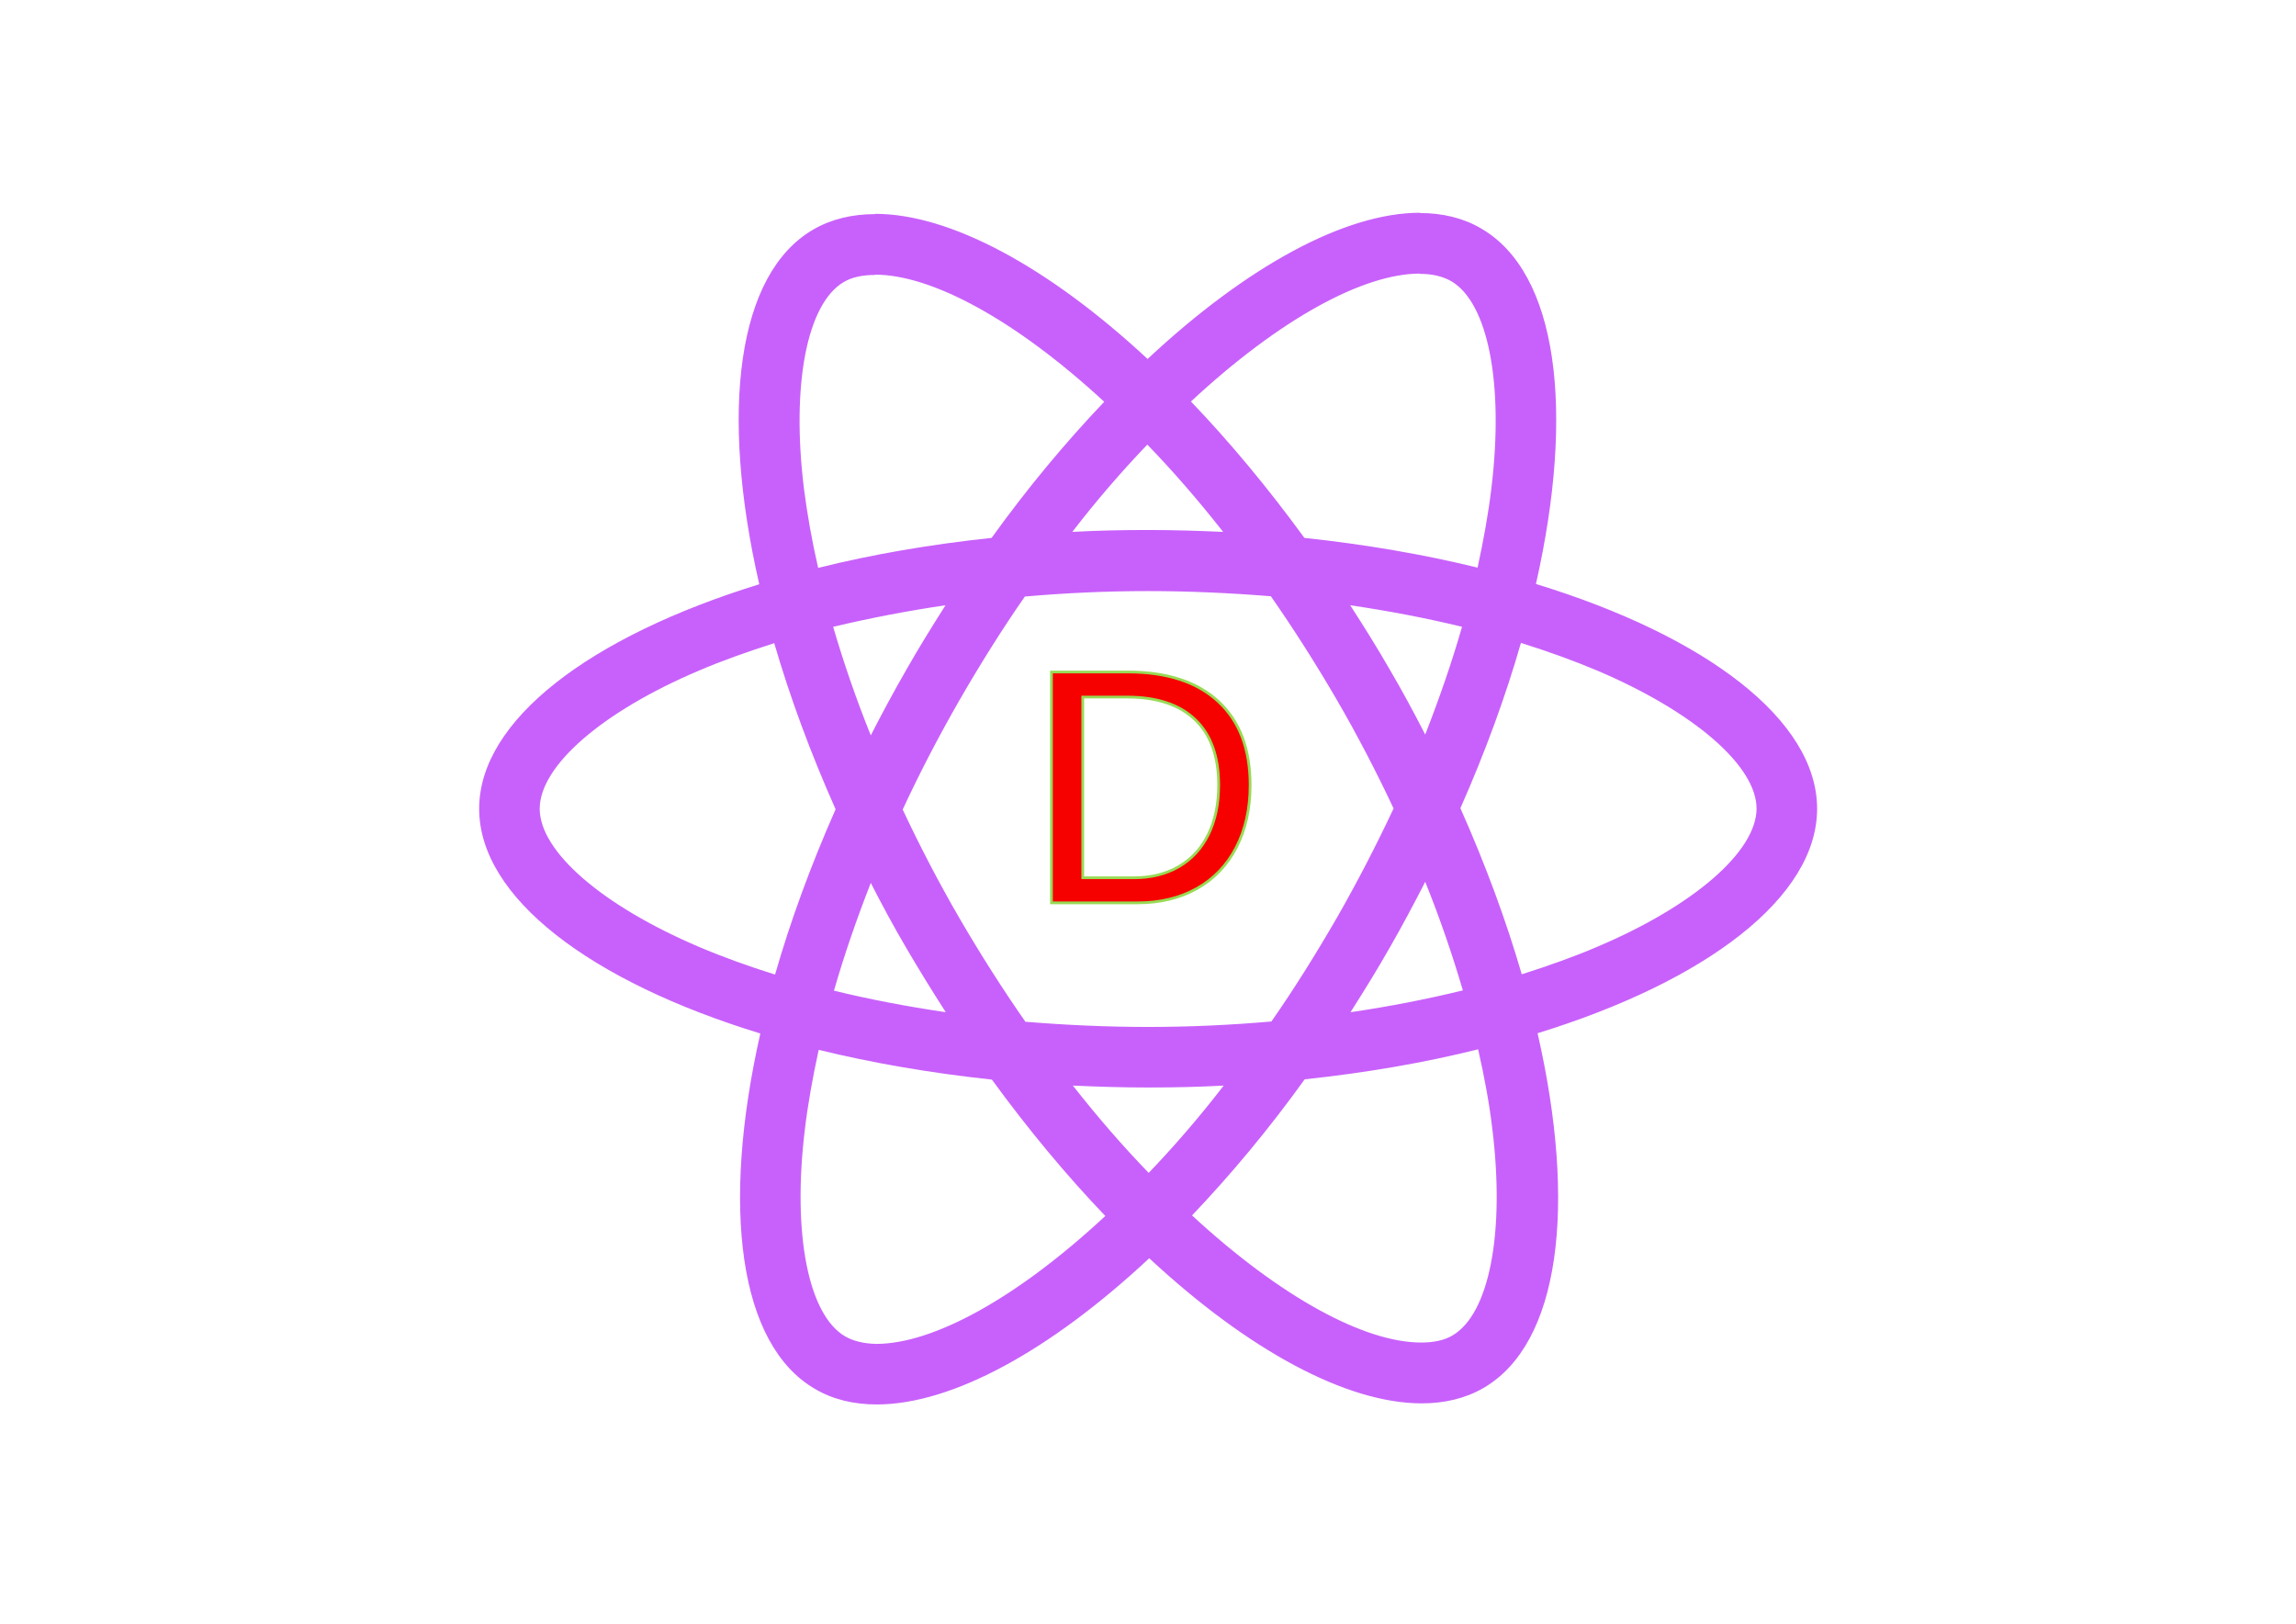
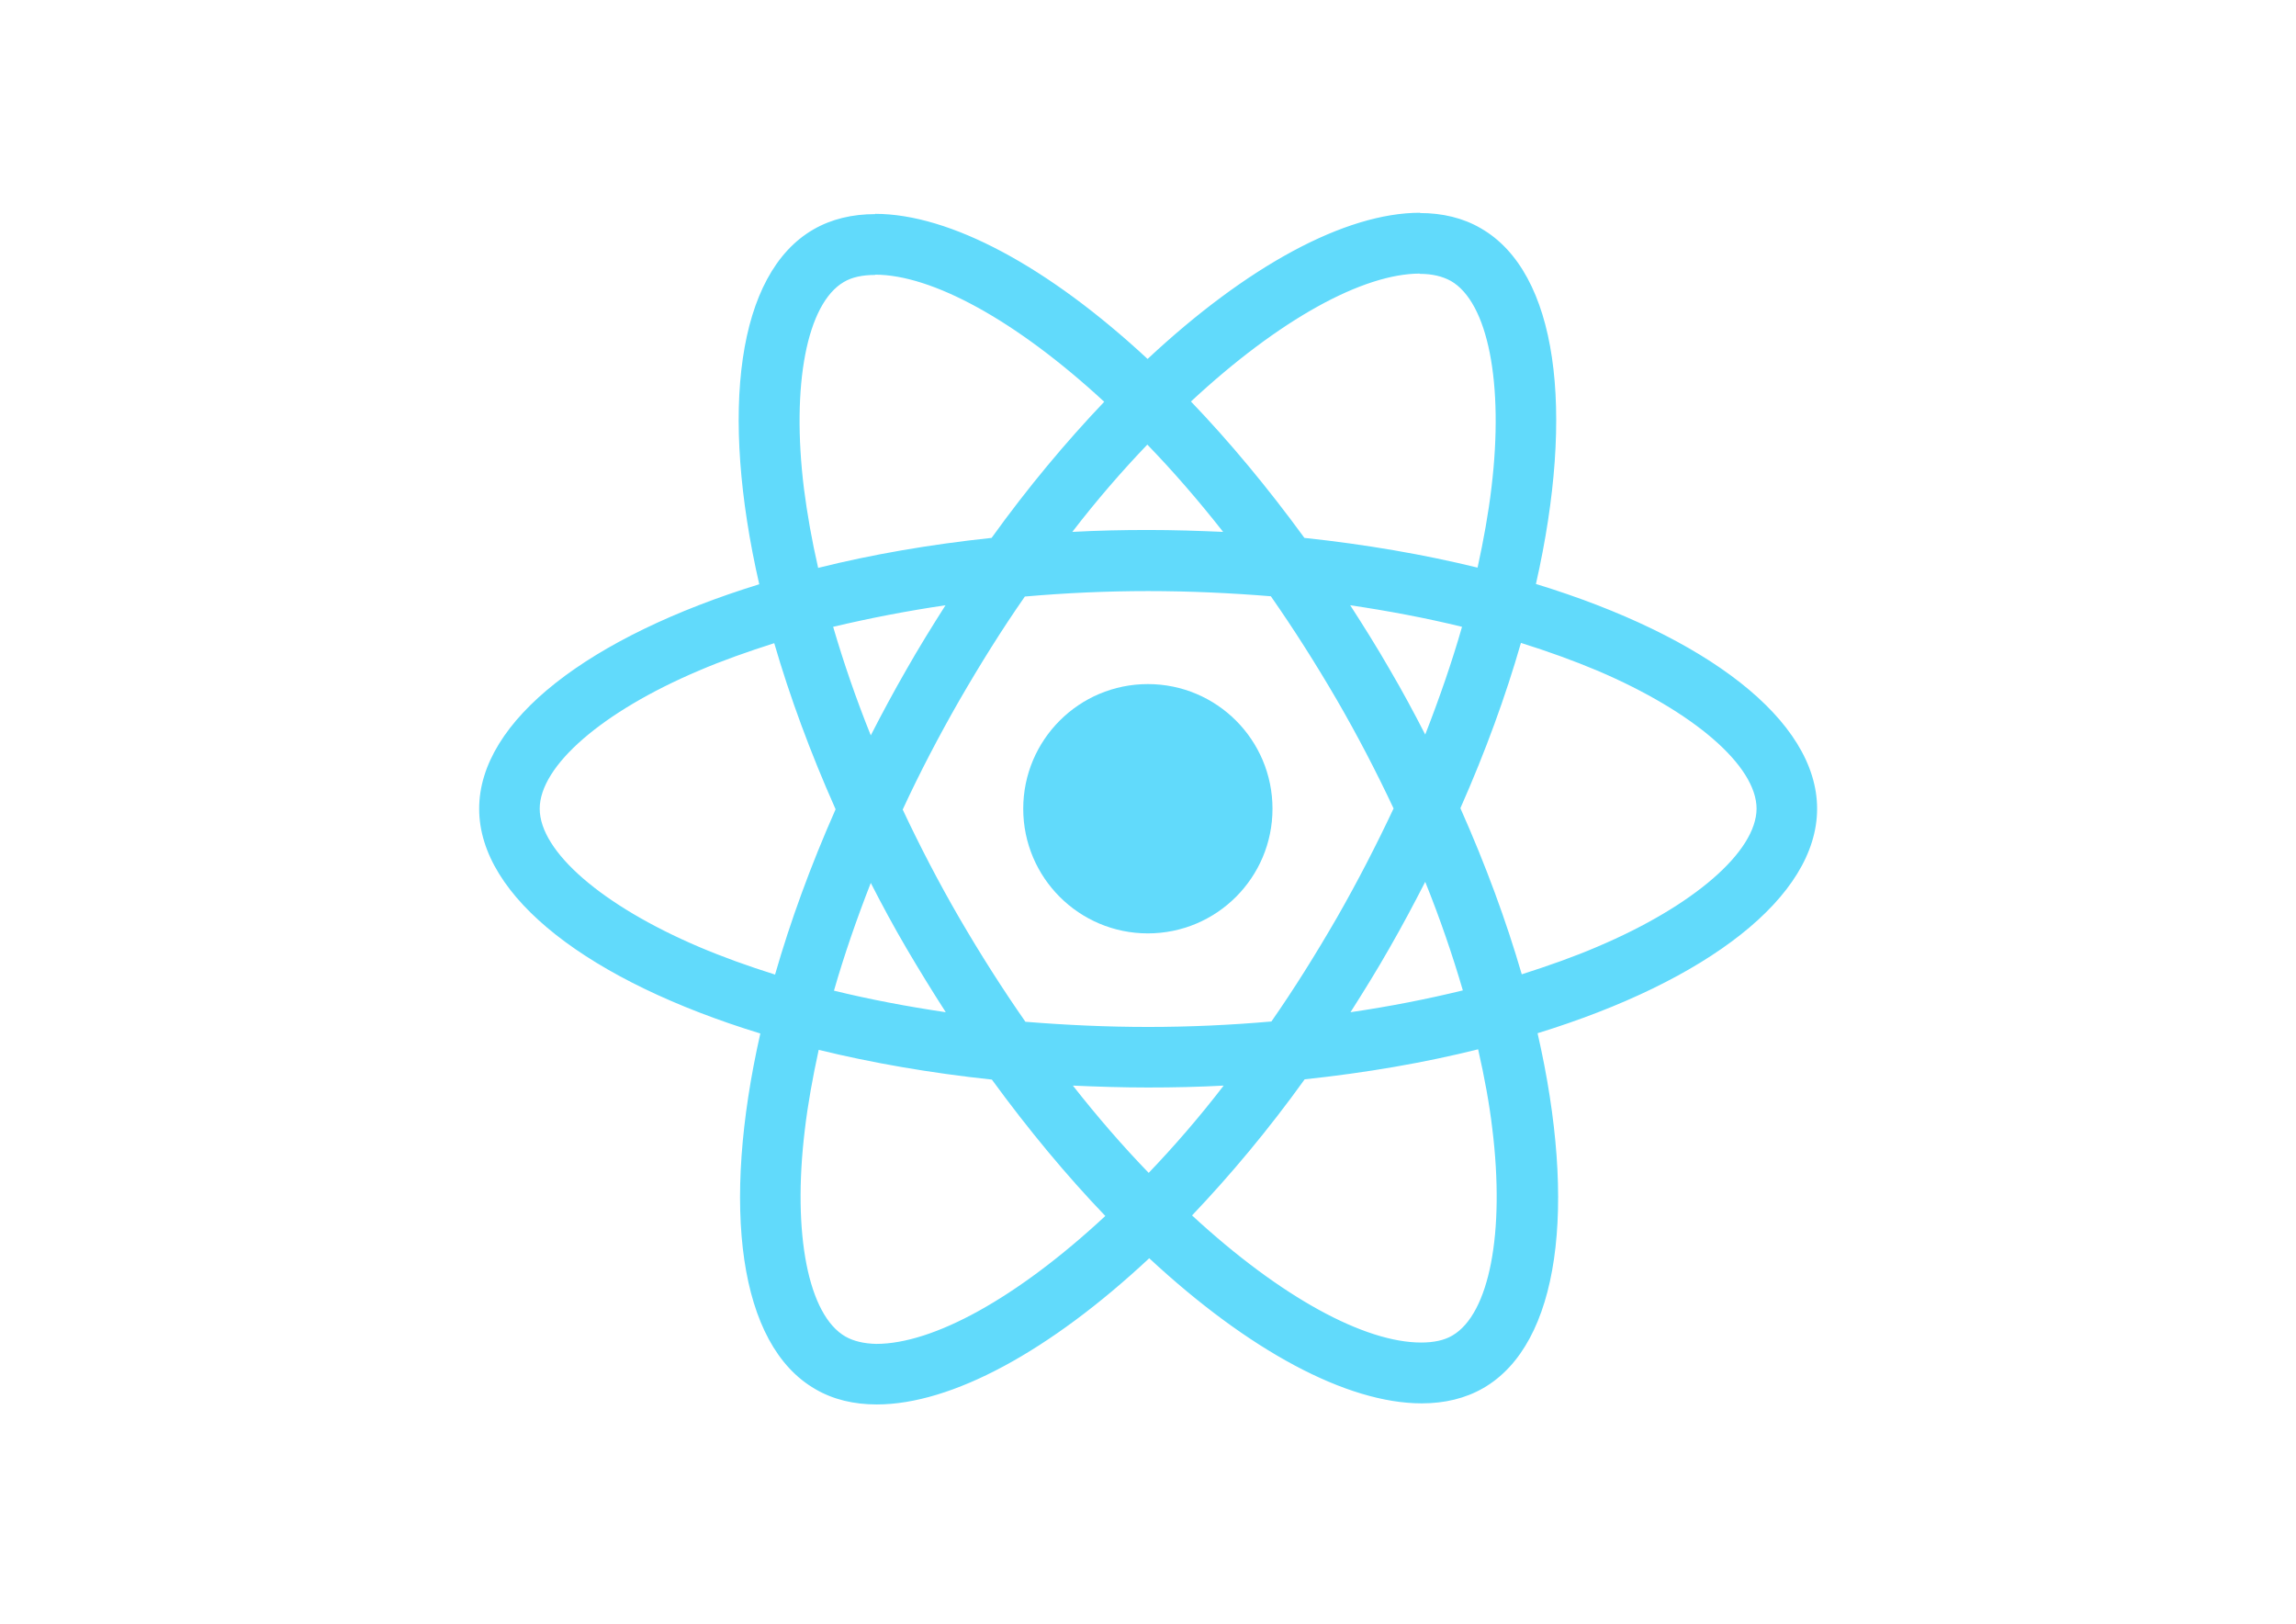
<svg xmlns="http://www.w3.org/2000/svg" viewBox="0 0 841.9 595.3">
  <g fill="#61DAFB">
-     <path d="M666.3 296.5c0-32.5-40.7-63.3-103.1-82.4 14.4-63.6 8-114.2-20.2-130.4-6.5-3.8-14.1-5.6-22.4-5.6v22.3c4.6 0 8.3.9 11.4 2.6 13.6 7.8 19.5 37.5 14.9 75.7-1.1 9.4-2.9 19.3-5.1 29.4-19.6-4.8-41-8.5-63.5-10.9-13.5-18.5-27.5-35.3-41.6-50 32.6-30.3 63.2-46.9 84-46.9V78c-27.5 0-63.5 19.6-99.9 53.6-36.4-33.8-72.4-53.2-99.9-53.2v22.3c20.7 0 51.4 16.5 84 46.6-14 14.7-28 31.4-41.3 49.9-22.6 2.4-44 6.1-63.6 11-2.3-10-4-19.7-5.2-29-4.7-38.2 1.1-67.9 14.6-75.8 3-1.8 6.9-2.6 11.5-2.6V78.5c-8.4 0-16 1.8-22.6 5.6-28.1 16.2-34.4 66.7-19.9 130.1-62.2 19.2-102.7 49.9-102.7 82.3 0 32.5 40.7 63.3 103.1 82.4-14.4 63.6-8 114.2 20.2 130.4 6.5 3.8 14.1 5.6 22.5 5.6 27.5 0 63.5-19.6 99.9-53.6 36.4 33.8 72.4 53.2 99.9 53.2 8.4 0 16-1.8 22.6-5.6 28.1-16.2 34.4-66.7 19.9-130.1 62-19.1 102.5-49.9 102.5-82.3zm-130.2-66.7c-3.7 12.9-8.3 26.2-13.5 39.5-4.1-8-8.4-16-13.1-24-4.6-8-9.5-15.8-14.4-23.4 14.2 2.1 27.9 4.7 41 7.9zm-45.8 106.5c-7.8 13.5-15.8 26.3-24.1 38.2-14.9 1.3-30 2-45.2 2-15.1 0-30.2-.7-45-1.9-8.3-11.9-16.4-24.6-24.2-38-7.6-13.1-14.5-26.4-20.8-39.8 6.2-13.4 13.2-26.8 20.7-39.9 7.8-13.5 15.8-26.3 24.1-38.2 14.9-1.3 30-2 45.2-2 15.1 0 30.2.7 45 1.9 8.3 11.9 16.4 24.6 24.2 38 7.6 13.1 14.5 26.4 20.8 39.8-6.3 13.4-13.2 26.8-20.7 39.9zm32.3-13c5.4 13.4 10 26.8 13.8 39.8-13.1 3.2-26.9 5.9-41.2 8 4.9-7.7 9.8-15.6 14.4-23.7 4.6-8 8.9-16.1 13-24.1zM421.2 430c-9.3-9.6-18.6-20.3-27.8-32 9 .4 18.2.7 27.5.7 9.4 0 18.7-.2 27.8-.7-9 11.7-18.3 22.4-27.5 32zm-74.4-58.9c-14.2-2.1-27.9-4.7-41-7.9 3.7-12.9 8.3-26.2 13.5-39.5 4.1 8 8.4 16 13.1 24 4.7 8 9.5 15.8 14.4 23.4zM420.7 163c9.3 9.6 18.6 20.3 27.8 32-9-.4-18.2-.7-27.5-.7-9.4 0-18.7.2-27.8.7 9-11.7 18.3-22.4 27.5-32zm-74 58.9c-4.9 7.7-9.8 15.6-14.4 23.7-4.6 8-8.9 16-13 24-5.4-13.4-10-26.8-13.8-39.8 13.1-3.1 26.9-5.8 41.2-7.9zm-90.5 125.2c-35.4-15.1-58.3-34.9-58.3-50.6 0-15.7 22.9-35.6 58.3-50.6 8.6-3.7 18-7 27.7-10.1 5.7 19.6 13.2 40 22.5 60.9-9.2 20.8-16.6 41.1-22.2 60.6-9.9-3.1-19.3-6.5-28-10.2zM310 490c-13.6-7.8-19.5-37.5-14.9-75.7 1.1-9.4 2.9-19.3 5.1-29.4 19.6 4.8 41 8.5 63.5 10.9 13.5 18.5 27.5 35.3 41.6 50-32.6 30.3-63.2 46.9-84 46.9-4.5-.1-8.3-1-11.3-2.7zm237.2-76.2c4.7 38.2-1.1 67.9-14.6 75.8-3 1.8-6.9 2.6-11.5 2.6-20.7 0-51.4-16.5-84-46.6 14-14.7 28-31.4 41.3-49.9 22.6-2.4 44-6.1 63.6-11 2.3 10.1 4.1 19.8 5.2 29.1zm38.5-66.7c-8.6 3.7-18 7-27.7 10.1-5.7-19.6-13.2-40-22.5-60.9 9.2-20.8 16.6-41.1 22.2-60.6 9.9 3.1 19.3 6.5 28.1 10.2 35.4 15.1 58.3 34.9 58.3 50.6-.1 15.7-23 35.6-58.4 50.6zM320.8 78.4z" style="fill: rgb(200, 97, 251);" />
+     <path d="M666.3 296.5c0-32.5-40.7-63.3-103.1-82.4 14.4-63.6 8-114.2-20.2-130.4-6.5-3.8-14.1-5.6-22.4-5.6v22.3c4.6 0 8.3.9 11.4 2.6 13.6 7.8 19.5 37.5 14.9 75.7-1.1 9.4-2.9 19.3-5.1 29.4-19.6-4.8-41-8.5-63.5-10.9-13.5-18.5-27.5-35.3-41.6-50 32.6-30.3 63.2-46.9 84-46.9V78c-27.5 0-63.5 19.6-99.9 53.6-36.4-33.8-72.4-53.2-99.9-53.2v22.3c20.7 0 51.4 16.5 84 46.6-14 14.7-28 31.4-41.3 49.9-22.6 2.4-44 6.1-63.6 11-2.3-10-4-19.7-5.2-29-4.7-38.2 1.1-67.9 14.6-75.8 3-1.8 6.9-2.6 11.5-2.6V78.5c-8.4 0-16 1.8-22.6 5.6-28.1 16.2-34.4 66.7-19.9 130.1-62.2 19.2-102.7 49.9-102.7 82.3 0 32.5 40.7 63.3 103.1 82.4-14.4 63.6-8 114.2 20.2 130.4 6.5 3.8 14.1 5.6 22.5 5.6 27.5 0 63.5-19.6 99.9-53.6 36.4 33.8 72.4 53.2 99.9 53.2 8.4 0 16-1.8 22.6-5.6 28.1-16.2 34.4-66.7 19.9-130.1 62-19.1 102.5-49.9 102.5-82.3zm-130.2-66.7c-3.7 12.9-8.3 26.2-13.5 39.5-4.1-8-8.4-16-13.1-24-4.6-8-9.5-15.8-14.4-23.4 14.2 2.1 27.9 4.7 41 7.9zm-45.8 106.5c-7.8 13.5-15.8 26.3-24.1 38.2-14.9 1.3-30 2-45.2 2-15.1 0-30.2-.7-45-1.9-8.3-11.9-16.4-24.6-24.2-38-7.6-13.1-14.5-26.4-20.8-39.8 6.2-13.4 13.2-26.8 20.7-39.9 7.8-13.5 15.8-26.3 24.1-38.2 14.9-1.3 30-2 45.2-2 15.1 0 30.2.7 45 1.9 8.3 11.9 16.4 24.6 24.2 38 7.6 13.1 14.5 26.4 20.8 39.8-6.3 13.4-13.2 26.8-20.7 39.9zm32.3-13c5.4 13.4 10 26.8 13.8 39.8-13.1 3.2-26.9 5.9-41.2 8 4.9-7.7 9.8-15.6 14.4-23.7 4.6-8 8.9-16.1 13-24.1zM421.2 430c-9.3-9.6-18.6-20.3-27.8-32 9 .4 18.2.7 27.5.7 9.4 0 18.7-.2 27.8-.7-9 11.7-18.3 22.4-27.5 32zm-74.4-58.9c-14.2-2.1-27.9-4.7-41-7.9 3.7-12.9 8.3-26.2 13.5-39.5 4.1 8 8.4 16 13.1 24 4.7 8 9.5 15.8 14.4 23.4zM420.7 163c9.3 9.6 18.6 20.3 27.8 32-9-.4-18.2-.7-27.5-.7-9.4 0-18.7.2-27.8.7 9-11.7 18.3-22.4 27.5-32zm-74 58.9c-4.9 7.7-9.8 15.6-14.4 23.7-4.6 8-8.9 16-13 24-5.4-13.4-10-26.8-13.8-39.8 13.1-3.1 26.9-5.8 41.2-7.9zm-90.5 125.2c-35.4-15.1-58.3-34.9-58.3-50.6 0-15.7 22.9-35.6 58.3-50.6 8.6-3.7 18-7 27.7-10.1 5.7 19.6 13.2 40 22.5 60.9-9.2 20.8-16.6 41.1-22.2 60.6-9.9-3.1-19.3-6.5-28-10.2zM310 490c-13.6-7.8-19.5-37.5-14.9-75.7 1.1-9.4 2.9-19.3 5.1-29.4 19.6 4.8 41 8.5 63.5 10.9 13.5 18.5 27.5 35.3 41.6 50-32.6 30.3-63.2 46.9-84 46.9-4.5-.1-8.3-1-11.3-2.7zm237.2-76.2c4.7 38.2-1.1 67.9-14.6 75.8-3 1.8-6.9 2.6-11.5 2.6-20.7 0-51.4-16.5-84-46.6 14-14.7 28-31.4 41.3-49.9 22.6-2.4 44-6.1 63.6-11 2.3 10.1 4.1 19.8 5.2 29.1zm38.5-66.7c-8.6 3.7-18 7-27.7 10.1-5.7-19.6-13.2-40-22.5-60.9 9.2-20.8 16.6-41.1 22.2-60.6 9.9 3.1 19.3 6.5 28.1 10.2 35.4 15.1 58.3 34.9 58.3 50.6-.1 15.7-23 35.6-58.4 50.6zM320.8 78.4z" />
+     <circle cx="420.9" cy="296.5" r="45.7" />
    <path d="M520.5 78.1z" />
-     <text style="fill: rgb(247, 0, 0); font-family: Arial, sans-serif; font-size: 123px; stroke: rgb(152, 218, 85); white-space: pre;" x="375.459" y="330.996">D</text>
  </g>
</svg>
